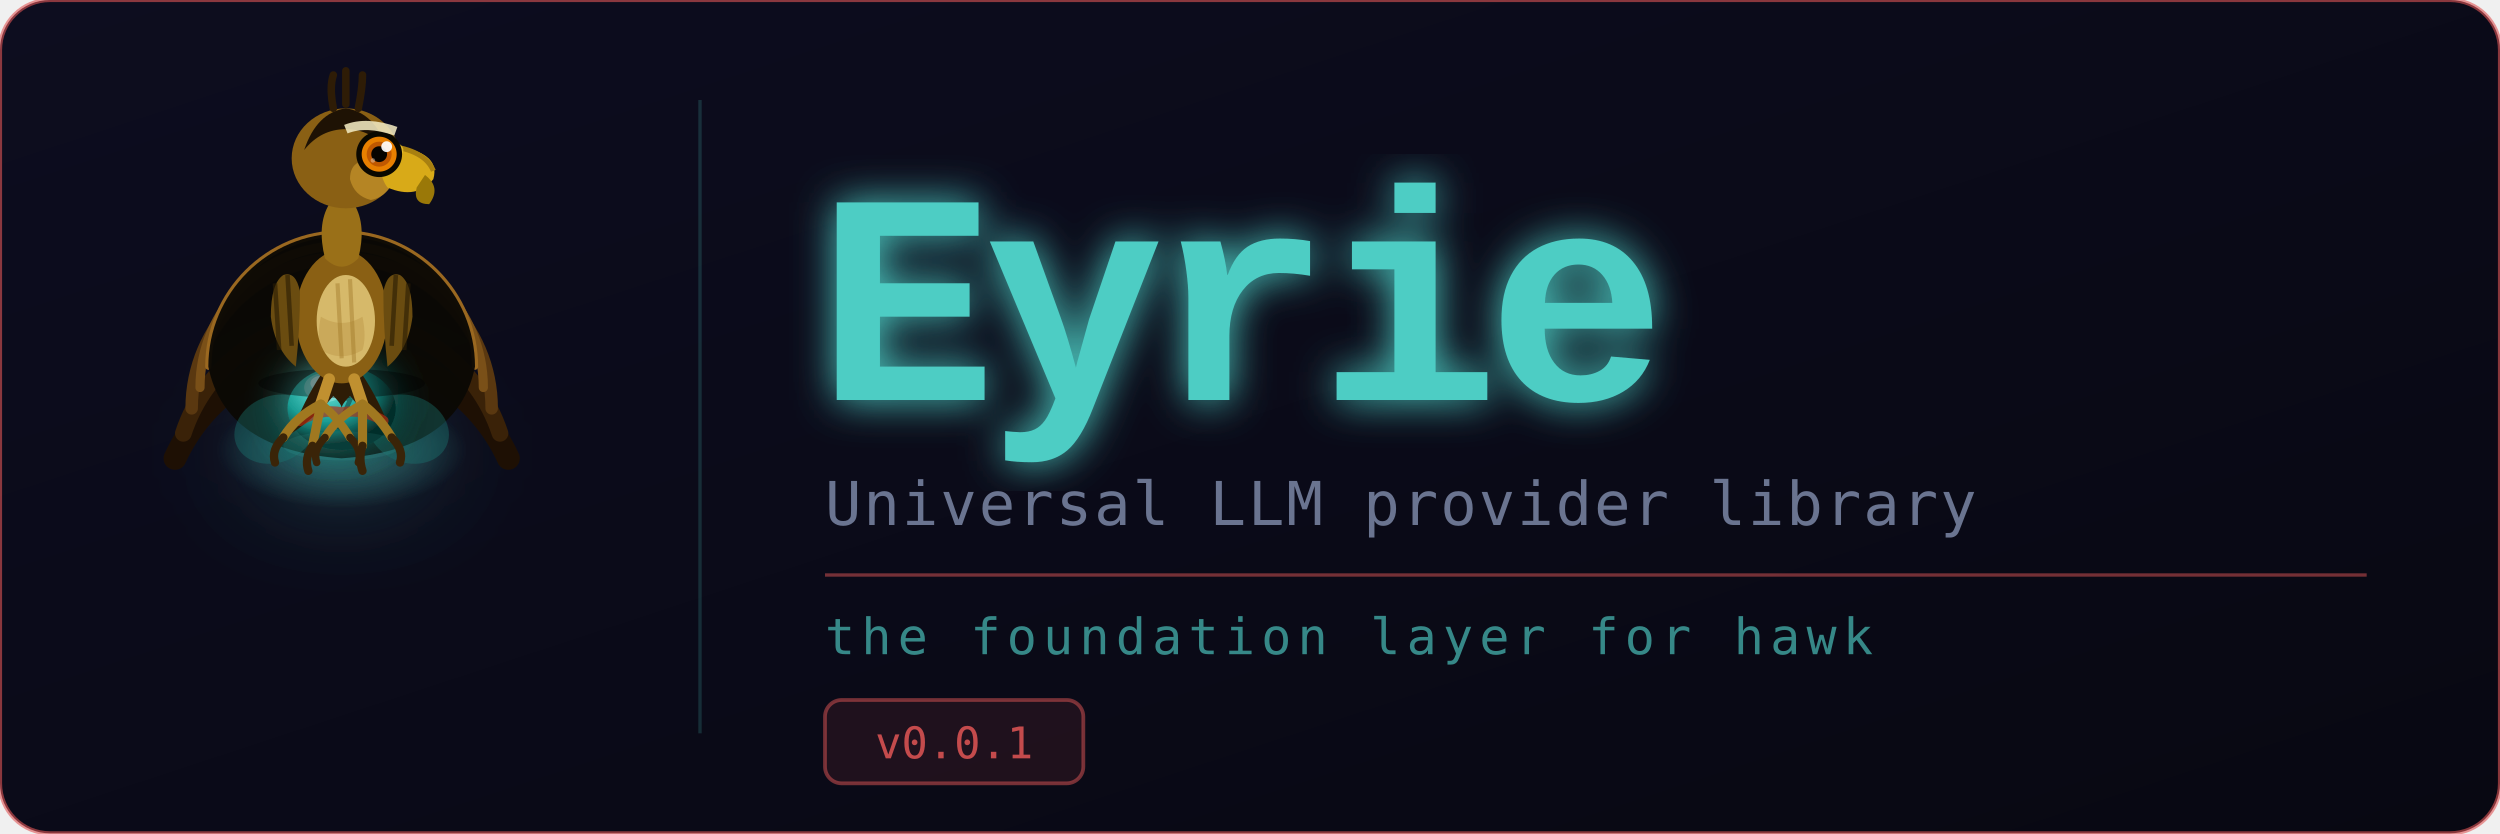
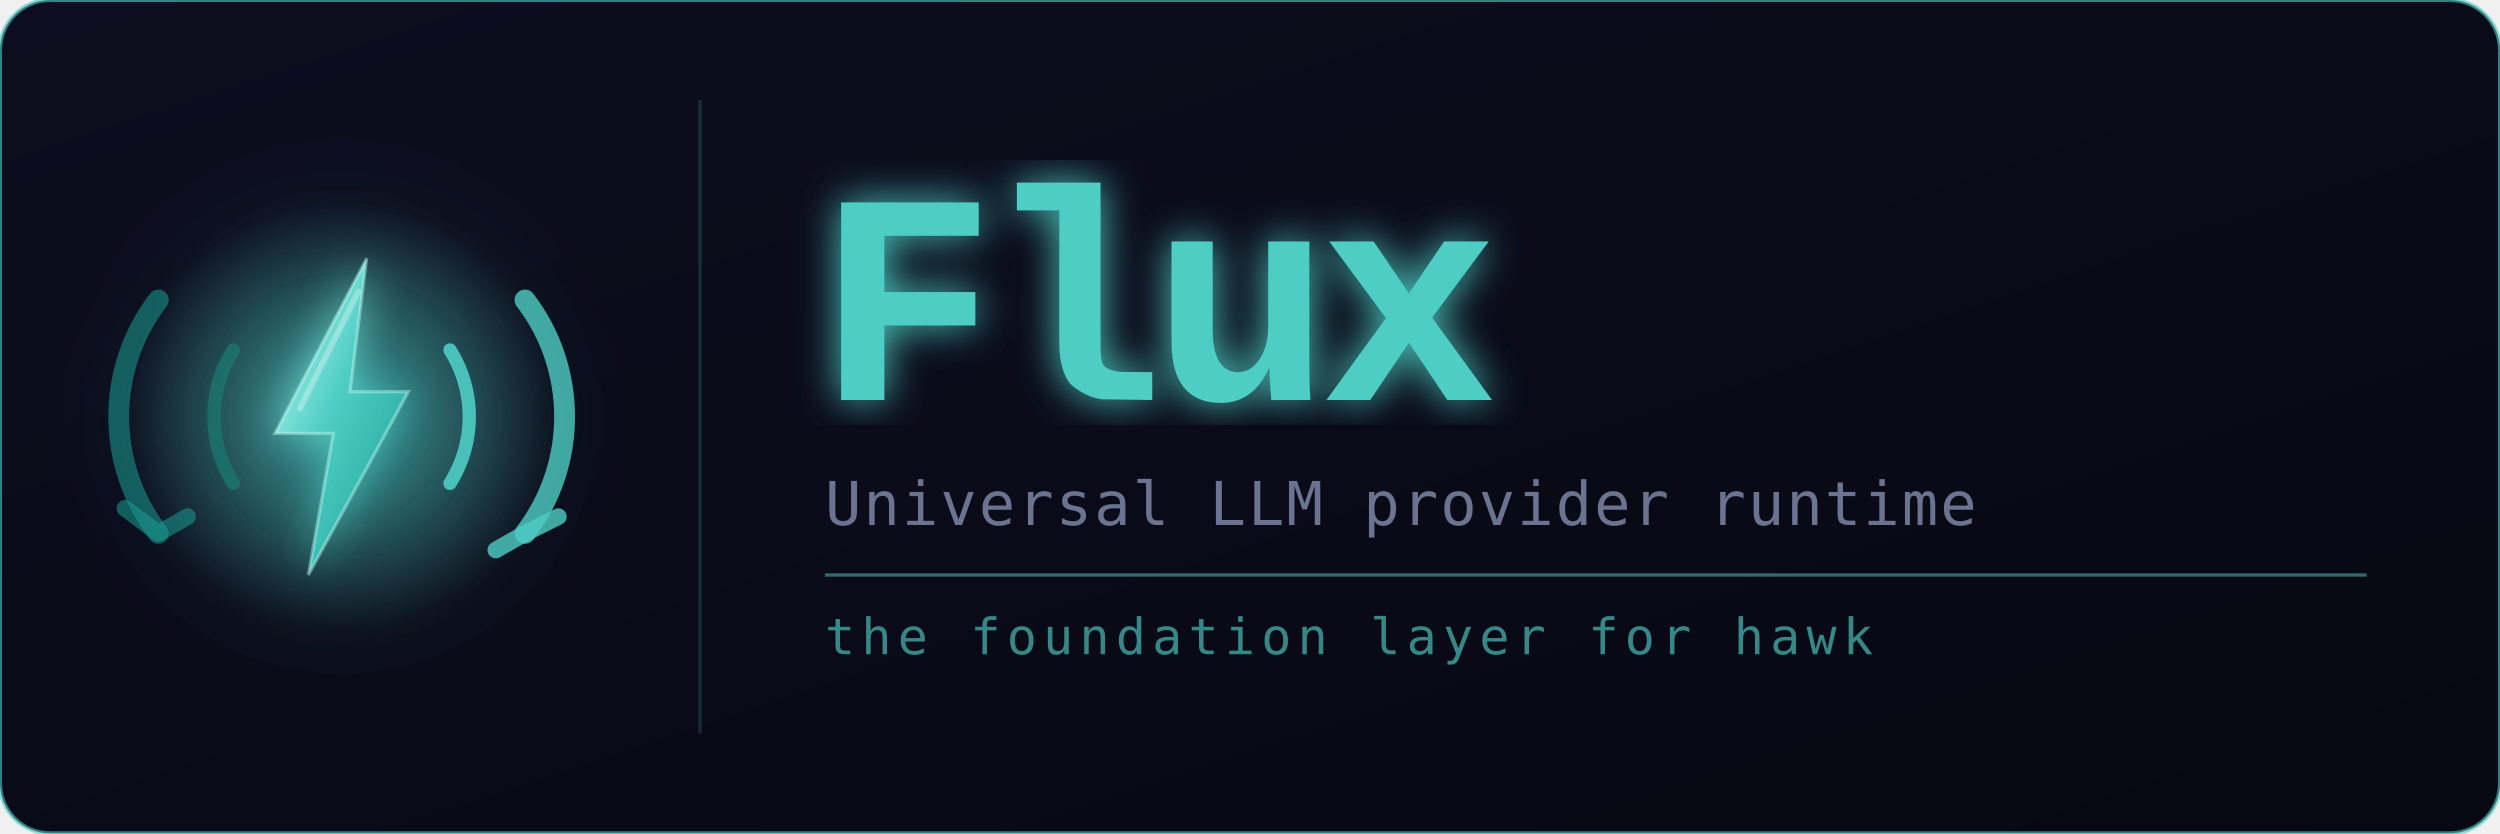
<svg xmlns="http://www.w3.org/2000/svg" viewBox="0 0 600 200" width="600" height="200">
  <defs>
    <linearGradient id="bg" x1="0%" y1="0%" x2="100%" y2="100%">
      <stop offset="0%" style="stop-color:#0d0d1f" />
      <stop offset="100%" style="stop-color:#080812" />
    </linearGradient>
-     <radialGradient id="eggG" cx="35%" cy="28%" r="65%">
+     <linearGradient id="boltG" x1="0%" y1="0%" x2="100%" y2="100%">
      <stop offset="0%" style="stop-color:#ccfff8" />
-       <stop offset="20%" style="stop-color:#4ecdc4" />
-       <stop offset="58%" style="stop-color:#1a9d94" />
-       <stop offset="100%" style="stop-color:#062e2a" />
-     </radialGradient>
-     <radialGradient id="eggAura" cx="50%" cy="50%" r="50%">
+       <stop offset="45%" style="stop-color:#4ecdc4" />
+       <stop offset="100%" style="stop-color:#1a9d94" />
+     </linearGradient>
+     <radialGradient id="boltAura" cx="50%" cy="50%" r="50%">
      <stop offset="0%" style="stop-color:#4ecdc4" stop-opacity="0.5" />
      <stop offset="100%" style="stop-color:#4ecdc4" stop-opacity="0" />
    </radialGradient>
    <filter id="bloom" x="-120%" y="-120%" width="340%" height="340%">
      <feGaussianBlur stdDeviation="12" result="b" />
      <feMerge>
        <feMergeNode in="b" />
        <feMergeNode in="SourceGraphic" />
      </feMerge>
    </filter>
    <filter id="glow5" x="-60%" y="-60%" width="220%" height="220%">
      <feGaussianBlur stdDeviation="5" result="b" />
      <feMerge>
        <feMergeNode in="b" />
        <feMergeNode in="SourceGraphic" />
      </feMerge>
    </filter>
    <filter id="textGlow">
      <feGaussianBlur stdDeviation="5" result="b" />
      <feMerge>
        <feMergeNode in="b" />
        <feMergeNode in="SourceGraphic" />
      </feMerge>
    </filter>
    <clipPath id="frame">
      <rect width="600" height="200" rx="12" />
    </clipPath>
  </defs>
  <g clip-path="url(#frame)">
    <rect width="600" height="200" fill="url(#bg)" />
-     <ellipse cx="82" cy="108" rx="30" ry="14" fill="url(#eggAura)" filter="url(#bloom)" />
-     <path d="M 42 110 A 44 44 0 0 1 122 110" stroke="#1e1004" stroke-width="5.5" fill="none" stroke-linecap="round" />
-     <path d="M 44 104 A 40 40 0 0 1 120 104" stroke="#3a2208" stroke-width="4" fill="none" stroke-linecap="round" />
-     <path d="M 46 98  A 36 36 0 0 1 118 98" stroke="#5a3810" stroke-width="3" fill="none" stroke-linecap="round" />
-     <path d="M 48 93  A 32 32 0 0 1 116 93" stroke="#7a5018" stroke-width="2.2" fill="none" stroke-linecap="round" />
-     <path d="M 50 88  A 28 28 0 0 1 114 88" stroke="#9a6820" stroke-width="1.5" fill="none" stroke-linecap="round" />
-     <path d="M 50 88 A 28 28 0 0 1 114 88 Q 110 108 82 110 Q 54 108 50 88 Z" fill="#0a0804" opacity="0.96" />
-     <ellipse cx="66" cy="103" rx="10" ry="8" fill="#1a7a74" opacity="0.38" transform="rotate(-22 66 103)" />
-     <ellipse cx="98" cy="103" rx="10" ry="8" fill="#1a7a74" opacity="0.38" transform="rotate(22 98 103)" />
-     <ellipse cx="82" cy="98" rx="13" ry="10" fill="url(#eggG)" filter="url(#glow5)" />
-     <ellipse cx="78" cy="93" rx="5" ry="3.5" fill="white" opacity="0.25" />
-     <ellipse cx="77" cy="92" rx="2.5" ry="1.8" fill="white" opacity="0.45" />
-     <path d="M 82 89 L 80 94 L 84 96 L 81 103" stroke="#062e2a" stroke-width="1.1" fill="none" opacity="0.5" />
-     <ellipse cx="82" cy="107" rx="14" ry="3.5" fill="#4ecdc4" opacity="0.1" />
-     <ellipse cx="82" cy="92" rx="20" ry="3.5" fill="#000" opacity="0.4" />
-     <path d="M 77 90 Q 73 96 70 104 Q 76 100 80 95 Q 82 97 82 98 Q 82 97 84 95 Q 88 100 94 104 Q 91 96 87 90 Z" fill="#2e1c06" />
-     <path d="M 72 101 Q 77 98 82 99 Q 87 98 92 101" stroke="#b82c10" stroke-width="2.5" fill="none" stroke-linecap="round" opacity="0.65" />
-     <ellipse cx="82" cy="76" rx="11" ry="16" fill="#8a6014" />
-     <ellipse cx="83" cy="77" rx="7" ry="11" fill="#e8d080" opacity="0.8" />
-     <line x1="81" y1="68" x2="82" y2="86" stroke="#9a7020" stroke-width="1" opacity="0.4" />
-     <line x1="84" y1="67" x2="85" y2="87" stroke="#9a7020" stroke-width="1" opacity="0.4" />
-     <path d="M 77 76 Q 82 79 87 76 Q 88 81 87 84 Q 82 87 77 84 Q 76 81 77 76 Z" fill="#a07020" opacity="0.22" />
-     <path d="M 71 88 Q 66 84 65 76 Q 65 68 68 66 Q 71 65 72 70 Q 72 79 71 88 Z" fill="#6a4c10" />
-     <line x1="66" y1="68" x2="67" y2="84" stroke="#2a1c04" stroke-width="1.1" opacity="0.6" />
-     <line x1="69" y1="66" x2="70" y2="83" stroke="#2a1c04" stroke-width="1.1" opacity="0.6" />
-     <path d="M 93 88 Q 98 84 99 76 Q 99 68 96 66 Q 93 65 92 70 Q 92 79 93 88 Z" fill="#6a4c10" />
-     <line x1="98" y1="68" x2="97" y2="84" stroke="#2a1c04" stroke-width="1.1" opacity="0.6" />
-     <line x1="95" y1="66" x2="94" y2="83" stroke="#2a1c04" stroke-width="1.1" opacity="0.6" />
-     <path d="M 78 62 Q 76 54 79 49 Q 82 46 85 49 Q 88 54 86 62 Q 84 64 82 64 Q 80 64 78 62 Z" fill="#9a7018" />
-     <ellipse cx="83" cy="38" rx="13" ry="12" fill="#8a6014" />
-     <path d="M 73 36 Q 76 27 83 26 Q 90 27 93 36 Q 89 31 83 31 Q 77 31 73 36 Z" fill="#1e1204" />
-     <path d="M 80 26 Q 79 21 80 18" stroke="#2e1c06" stroke-width="1.8" fill="none" stroke-linecap="round" />
-     <path d="M 83 25 Q 83 20 83 17" stroke="#2e1c06" stroke-width="1.8" fill="none" stroke-linecap="round" />
-     <path d="M 86 26 Q 87 21 87 18" stroke="#2e1c06" stroke-width="1.8" fill="none" stroke-linecap="round" />
-     <path d="M 86 39 Q 92 37 95 41 Q 94 47 89 48 Q 85 47 84 43 Q 84 40 86 39 Z" fill="#d4a030" opacity="0.58" />
-     <path d="M 93 35 Q 106 36 104 43 Q 100 48 93 45 Q 90 41 93 35 Z" fill="#d8aa18" />
-     <path d="M 93 35 Q 102 36 104 41" stroke="#a88010" stroke-width="1.2" fill="none" />
-     <path d="M 102 42 Q 106 45 103 49 Q 99 49 100 45 Z" fill="#9a7808" />
-     <ellipse cx="93" cy="36" rx="3.8" ry="2.2" fill="#e8c030" opacity="0.85" />
-     <circle cx="91" cy="37" r="5.5" fill="#0a0800" />
-     <circle cx="91" cy="37" r="4.2" fill="#e88000" />
-     <circle cx="91" cy="37" r="3" fill="#c05800" />
-     <circle cx="91" cy="37" r="1.9" fill="#060400" />
-     <circle cx="92.8" cy="35.2" r="1.3" fill="white" opacity="0.92" />
-     <circle cx="89.5" cy="38.5" r="0.55" fill="white" opacity="0.35" />
-     <path d="M 83 31 Q 88 29 95 31.5" stroke="#f0e8c0" stroke-width="2.2" fill="none" opacity="0.88" />
-     <line x1="79" y1="91" x2="77" y2="97" stroke="#c09030" stroke-width="2.8" stroke-linecap="round" />
-     <line x1="85" y1="91" x2="87" y2="97" stroke="#c09030" stroke-width="2.8" stroke-linecap="round" />
-     <path d="M 77 97 Q 71 100 68 105" stroke="#a07820" stroke-width="2.2" fill="none" stroke-linecap="round" />
-     <path d="M 77 97 Q 76 102 75 107" stroke="#a07820" stroke-width="2.2" fill="none" stroke-linecap="round" />
-     <path d="M 77 97 Q 81 100 84 105" stroke="#a07820" stroke-width="2" fill="none" stroke-linecap="round" />
-     <path d="M 68 105 Q 65 108 66 111" stroke="#3a2408" stroke-width="2" fill="none" stroke-linecap="round" />
-     <path d="M 75 107 Q 73 110 74 113" stroke="#3a2408" stroke-width="2" fill="none" stroke-linecap="round" />
-     <path d="M 84 105 Q 87 108 86 111" stroke="#3a2408" stroke-width="1.8" fill="none" stroke-linecap="round" />
-     <path d="M 87 97 Q 81 100 78 105" stroke="#a07820" stroke-width="2" fill="none" stroke-linecap="round" />
-     <path d="M 87 97 Q 87 102 87 107" stroke="#a07820" stroke-width="2.2" fill="none" stroke-linecap="round" />
-     <path d="M 87 97 Q 91 100 94 105" stroke="#a07820" stroke-width="2.2" fill="none" stroke-linecap="round" />
-     <path d="M 78 105 Q 75 108 76 111" stroke="#3a2408" stroke-width="1.8" fill="none" stroke-linecap="round" />
-     <path d="M 87 107 Q 86 110 87 113" stroke="#3a2408" stroke-width="2" fill="none" stroke-linecap="round" />
-     <path d="M 94 105 Q 97 108 96 111" stroke="#3a2408" stroke-width="2" fill="none" stroke-linecap="round" />
+     <circle cx="82" cy="100" r="52" fill="url(#boltAura)" filter="url(#bloom)" />
+     <path d="M 38 128 A 46 46 0 0 1 38 72" stroke="#1a9d94" stroke-width="5" fill="none" stroke-linecap="round" opacity="0.55" />
+     <path d="M 38 128 L 30 122 M 38 128 L 45 124" stroke="#1a9d94" stroke-width="4" fill="none" stroke-linecap="round" opacity="0.55" />
+     <path d="M 126 72 A 46 46 0 0 1 126 128" stroke="#4ecdc4" stroke-width="5" fill="none" stroke-linecap="round" opacity="0.8" />
+     <path d="M 126 128 L 134 124 M 126 128 L 119 132" stroke="#4ecdc4" stroke-width="4" fill="none" stroke-linecap="round" opacity="0.8" />
+     <path d="M 56 116 A 30 30 0 0 1 56 84" stroke="#1a7a74" stroke-width="3.2" fill="none" stroke-linecap="round" opacity="0.7" />
+     <path d="M 108 84 A 30 30 0 0 1 108 116" stroke="#4ecdc4" stroke-width="3.2" fill="none" stroke-linecap="round" opacity="0.9" />
+     <path d="M 88 62 L 66 104 L 80 104 L 74 138 L 98 94 L 84 94 Z" fill="url(#boltG)" filter="url(#glow5)" />
+     <path d="M 88 62 L 66 104 L 80 104 L 74 138 L 98 94 L 84 94 Z" fill="none" stroke="#ccfff8" stroke-width="0.8" opacity="0.4" />
+     <path d="M 86 70 L 72 98" stroke="white" stroke-width="1.4" opacity="0.3" stroke-linecap="round" />
    <line x1="168" y1="24" x2="168" y2="176" stroke="#4ecdc4" stroke-width="0.8" opacity="0.18" />
-     <text x="196" y="96" font-family="'SF Mono','Fira Code','Cascadia Code','Courier New',monospace" font-size="72" font-weight="800" fill="#4ECDC4" filter="url(#textGlow)" letter-spacing="-3">Eyrie</text>
-     <text x="198" y="126" font-family="'SF Mono','Fira Code',monospace" font-size="14.5" fill="#6a7490" letter-spacing="0.5">Universal LLM provider library</text>
-     <line x1="198" y1="138" x2="568" y2="138" stroke="#e05555" stroke-width="0.8" opacity="0.5" />
+     <text x="196" y="96" font-family="'SF Mono','Fira Code','Cascadia Code','Courier New',monospace" font-size="72" font-weight="800" fill="#4ECDC4" filter="url(#textGlow)" letter-spacing="-3">Flux</text>
+     <text x="198" y="126" font-family="'SF Mono','Fira Code',monospace" font-size="14.5" fill="#6a7490" letter-spacing="0.5">Universal LLM provider runtime</text>
+     <line x1="198" y1="138" x2="568" y2="138" stroke="#4ecdc4" stroke-width="0.8" opacity="0.5" />
    <text x="198" y="157" font-family="'SF Mono','Fira Code',monospace" font-size="12" fill="#4ECDC4" opacity="0.65" letter-spacing="1.5">the foundation layer for hawk</text>
-     <rect x="198" y="168" width="62" height="20" rx="4" fill="#e05555" opacity="0.1" />
-     <rect x="198" y="168" width="62" height="20" rx="4" fill="none" stroke="#e05555" stroke-width="0.9" opacity="0.5" />
-     <text x="229" y="182" font-family="'SF Mono',monospace" font-size="10.5" fill="#e05555" text-anchor="middle" opacity="0.85">v0.0.1</text>
  </g>
-   <rect width="600" height="200" fill="none" stroke="#e05555" stroke-width="1" rx="12" opacity="0.6" />
+   <rect width="600" height="200" fill="none" stroke="#4ecdc4" stroke-width="1" rx="12" opacity="0.6" />
</svg>
